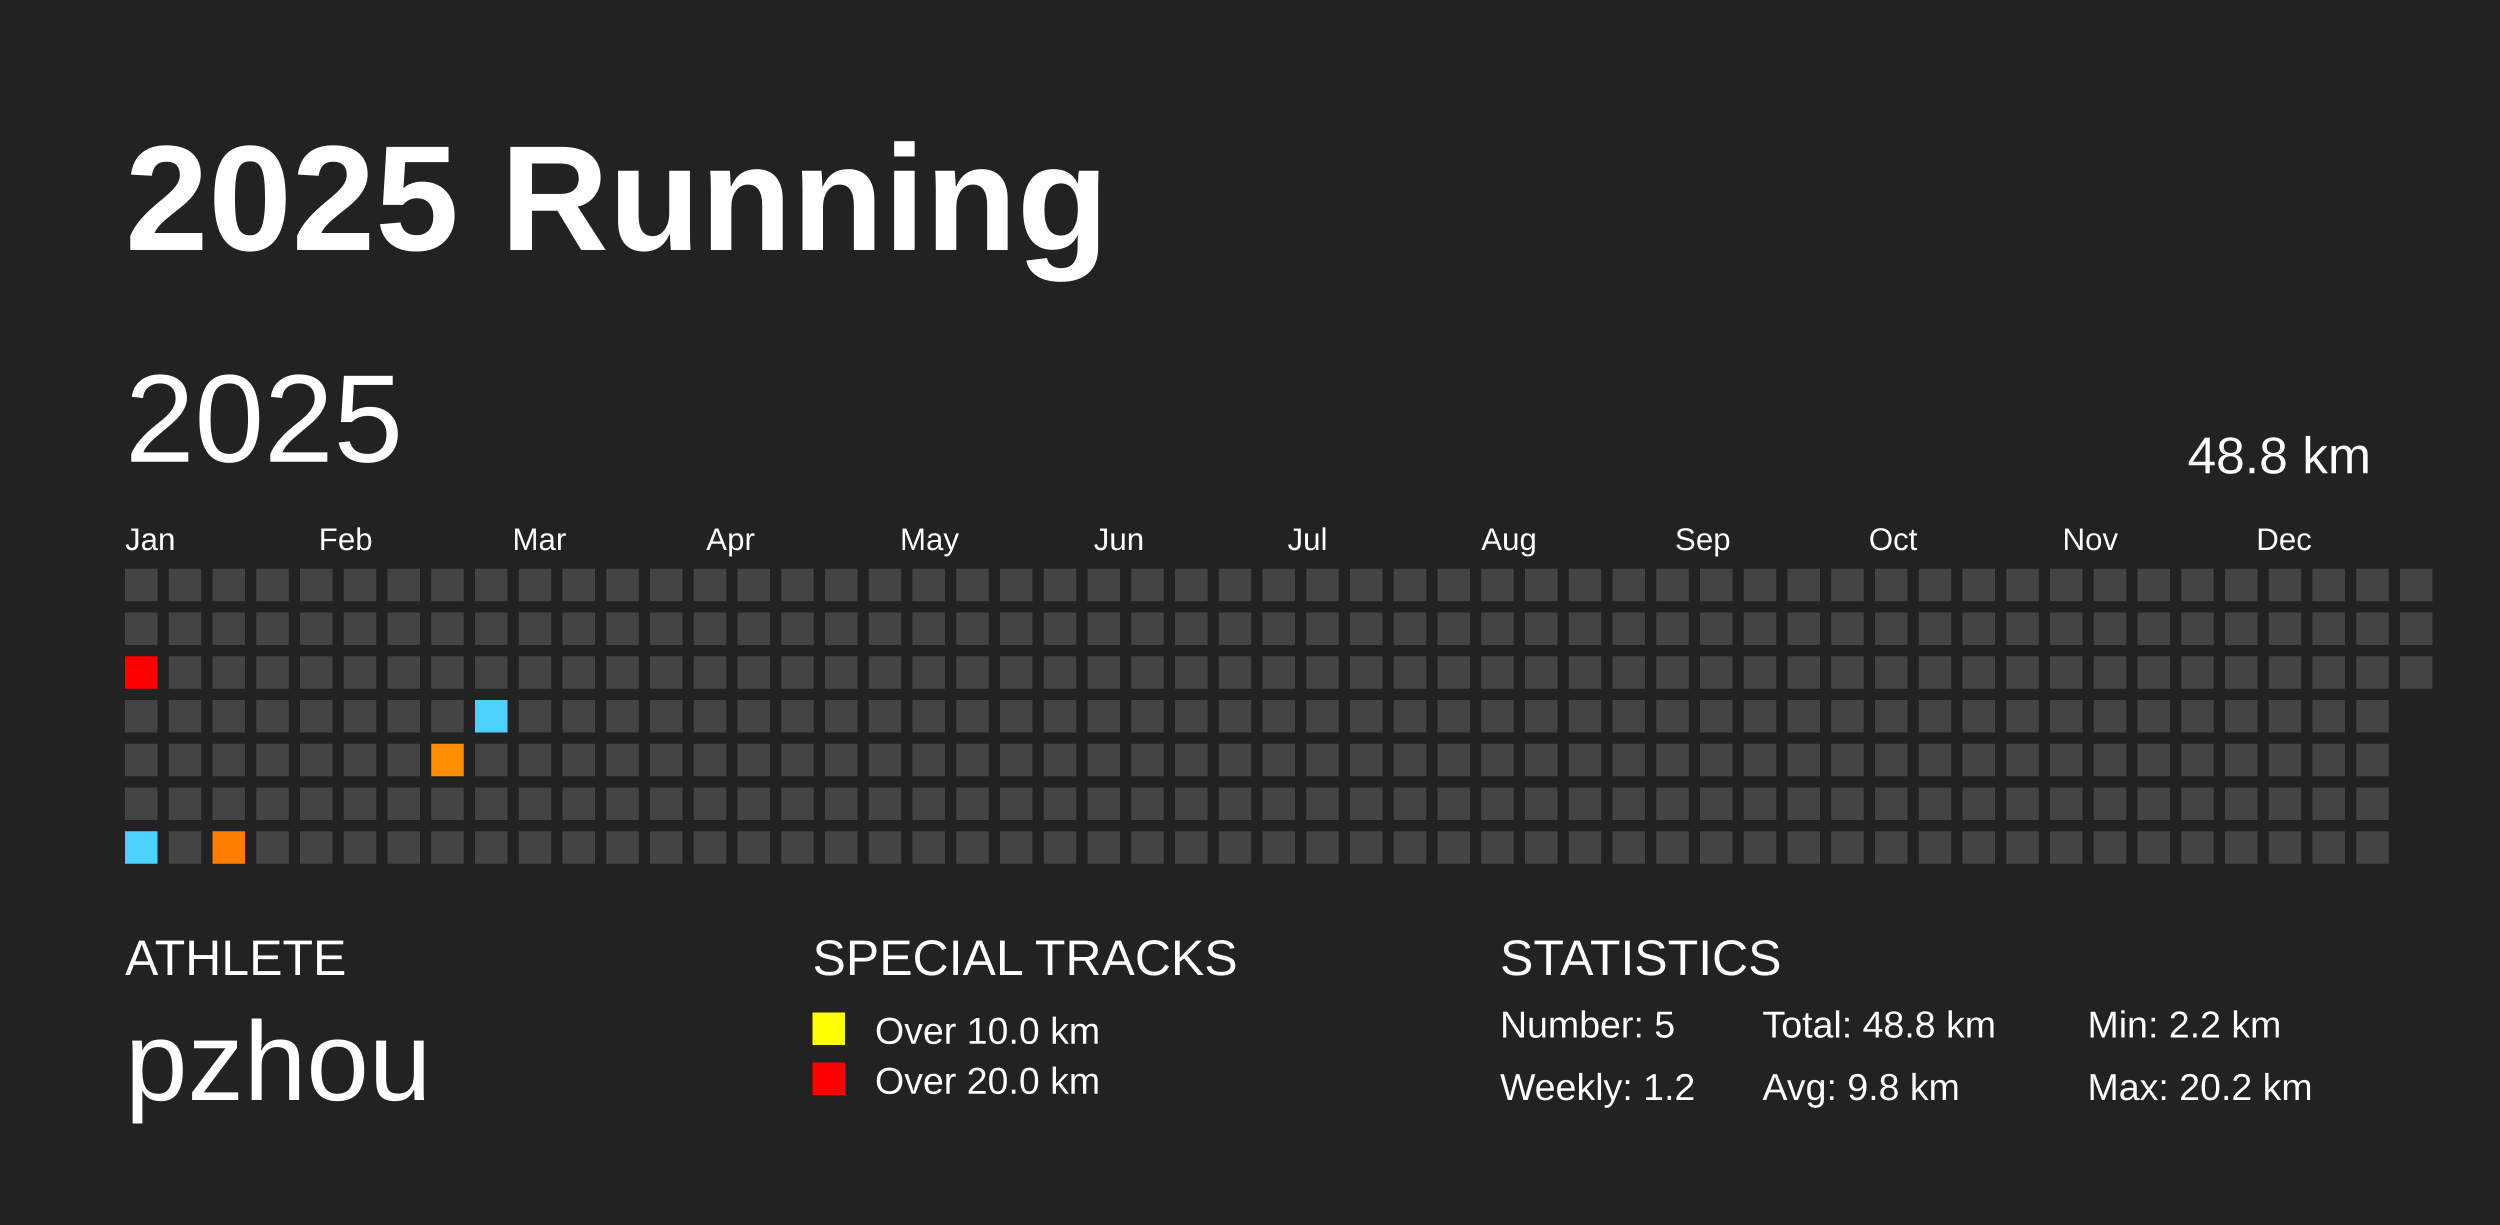
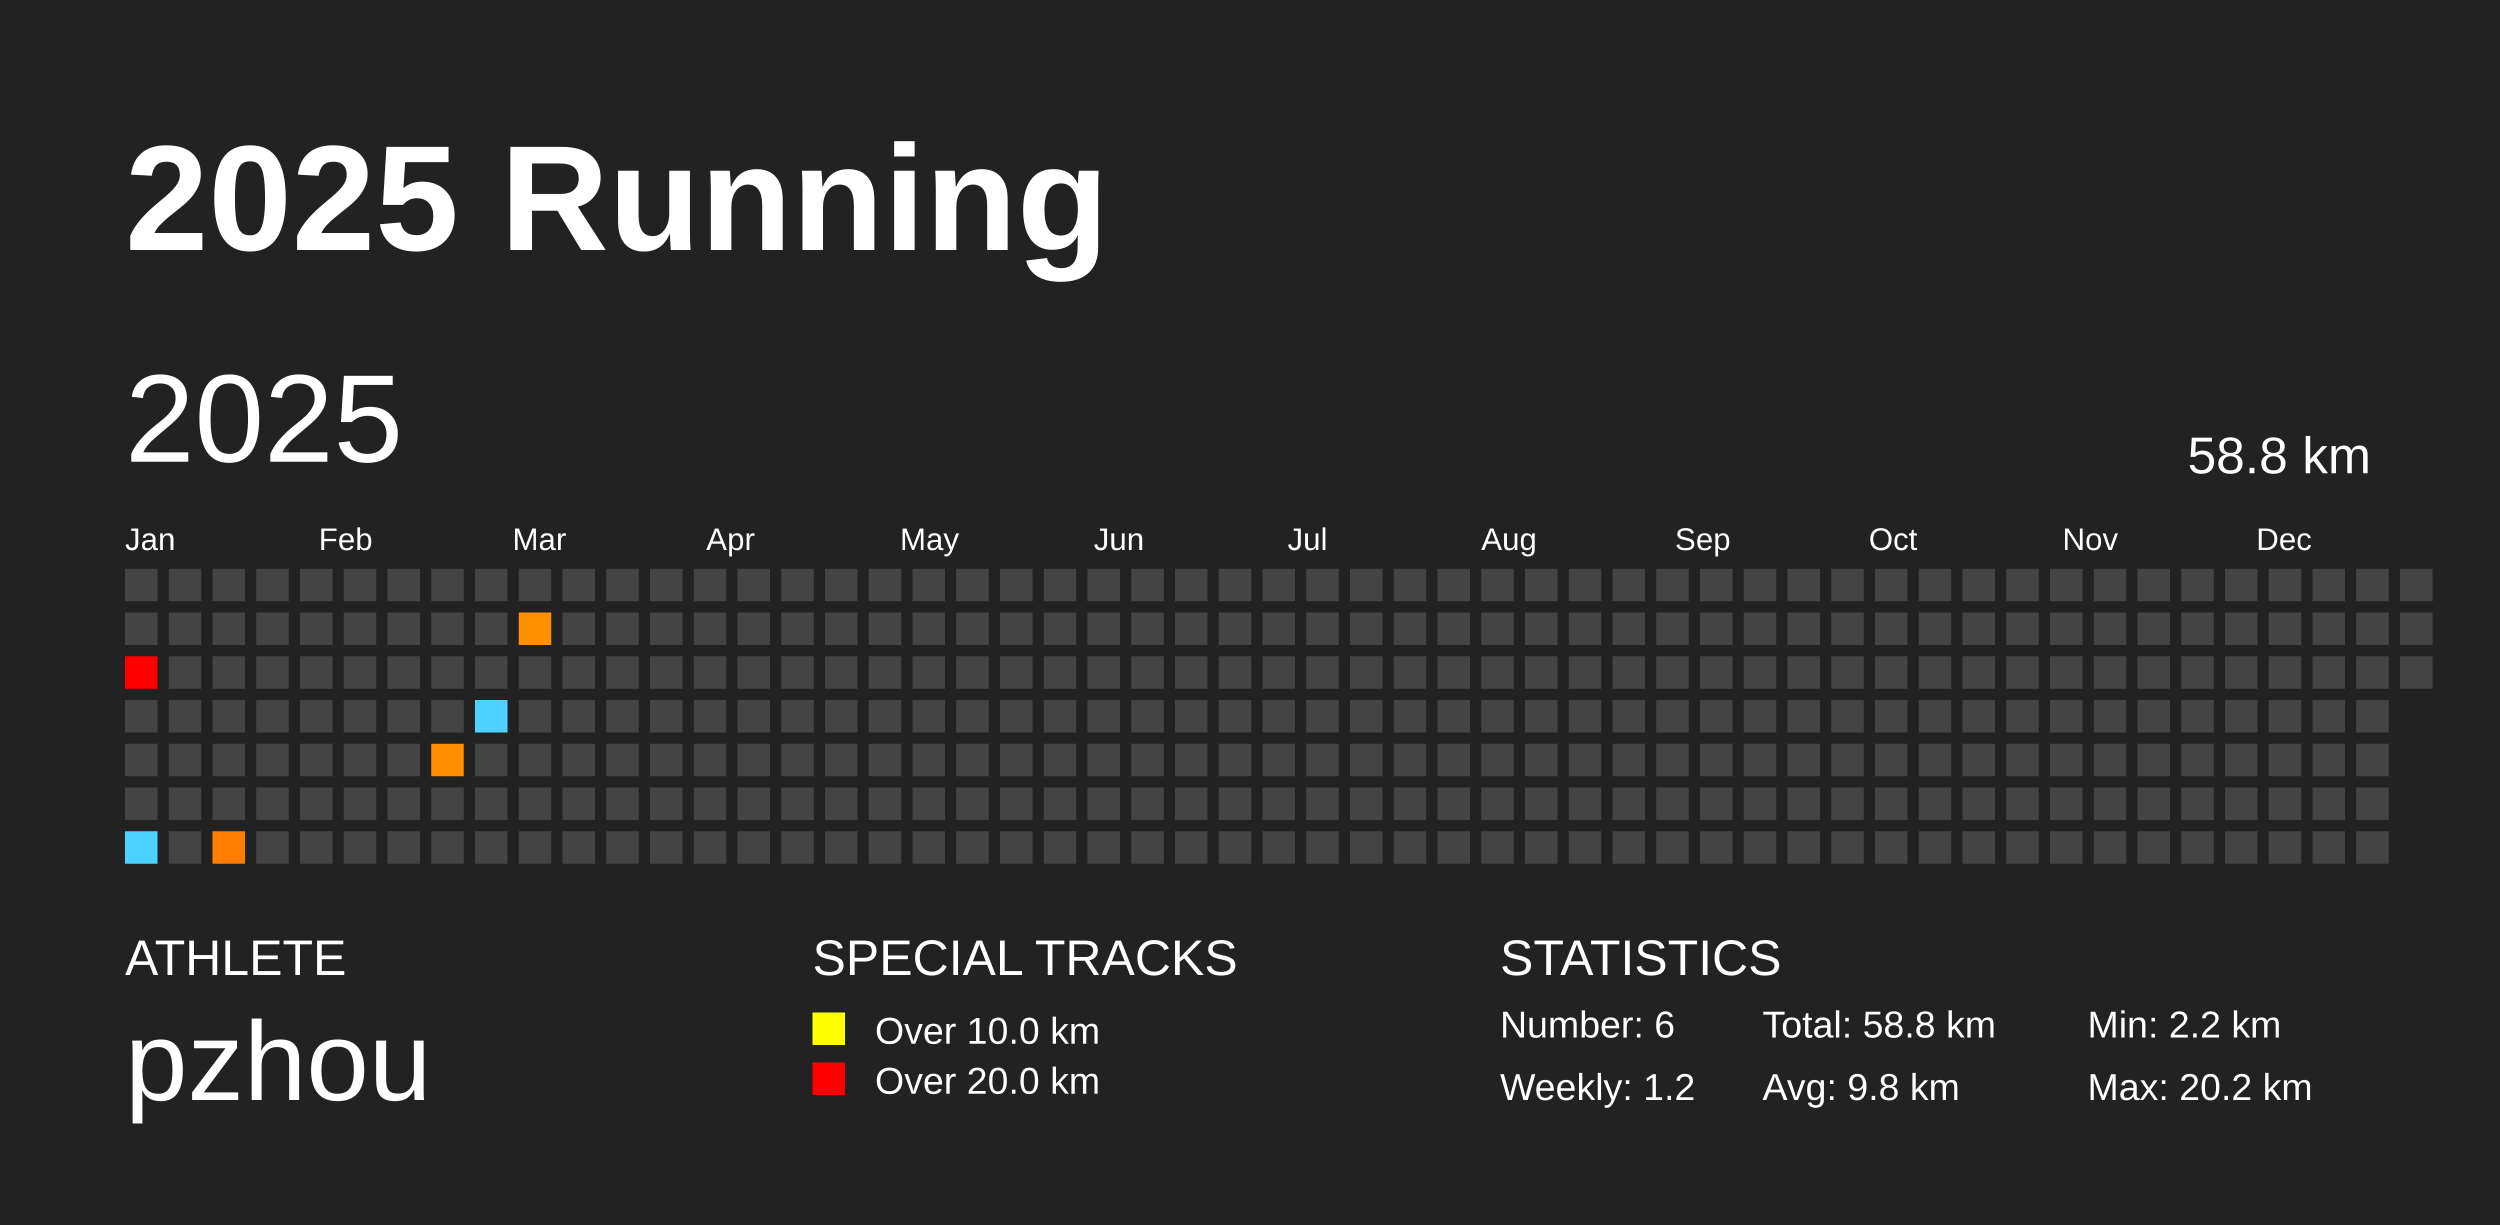
<svg xmlns="http://www.w3.org/2000/svg" baseProfile="full" height="98mm" version="1.1" viewBox="0,0,200,98" width="200mm">
  <defs />
  <rect fill="#222222" height="98" width="200" x="0" y="0" />
  <text fill="#FFFFFF" style="font-size:12px; font-family:Arial; font-weight:bold;" x="10" y="20">2025 Running</text>
  <text fill="#FFFFFF" style="font-size:4px; font-family:Arial" x="10" y="78">ATHLETE</text>
  <text fill="#FFFFFF" style="font-size:9px; font-family:Arial" x="10" y="88">pzhou</text>
  <text fill="#FFFFFF" style="font-size:4px; font-family:Arial" x="65" y="78">SPECIAL TRACKS</text>
  <rect fill="yellow" height="2.6" width="2.6" x="65" y="81" />
  <text fill="#FFFFFF" style="font-size:3px; font-family:Arial" x="70" y="83.5">Over 10.0 km</text>
  <rect fill="red" height="2.6" width="2.6" x="65" y="85" />
  <text fill="#FFFFFF" style="font-size:3px; font-family:Arial" x="70" y="87.5">Over 20.0 km</text>
  <text fill="#FFFFFF" style="font-size:4px; font-family:Arial" x="120" y="78">STATISTICS</text>
-   <text fill="#FFFFFF" style="font-size:3px; font-family:Arial" x="120" y="83">Number: 5</text>
+   <text fill="#FFFFFF" style="font-size:3px; font-family:Arial" x="120" y="83">Number: 6</text>
  <text fill="#FFFFFF" style="font-size:3px; font-family:Arial" x="120" y="88">Weekly: 1.2</text>
-   <text fill="#FFFFFF" style="font-size:3px; font-family:Arial" x="141" y="83">Total: 48.8 km</text>
+   <text fill="#FFFFFF" style="font-size:3px; font-family:Arial" x="141" y="83">Total: 58.8 km</text>
  <text fill="#FFFFFF" style="font-size:3px; font-family:Arial" x="141" y="88">Avg: 9.8 km</text>
  <text fill="#FFFFFF" style="font-size:3px; font-family:Arial" x="167" y="83">Min: 2.2 km</text>
  <text fill="#FFFFFF" style="font-size:3px; font-family:Arial" x="167" y="88">Max: 20.2 km</text>
  <text dominant-baseline="hanging" fill="#FFFFFF" style="font-size:10.0px; font-family:Arial;" x="10" y="30">2025</text>
-   <text dominant-baseline="hanging" fill="#FFFFFF" style="font-size:4.125px; font-family:Arial;" x="175" y="35">48.8 km</text>
+   <text dominant-baseline="hanging" fill="#FFFFFF" style="font-size:4.125px; font-family:Arial;" x="175" y="35">58.8 km</text>
  <text fill="#FFFFFF" style="font-size:2.5px; font-family:Arial" x="10.0" y="44">Jan</text>
  <text fill="#FFFFFF" style="font-size:2.5px; font-family:Arial" x="25.5" y="44">Feb</text>
  <text fill="#FFFFFF" style="font-size:2.5px; font-family:Arial" x="41.0" y="44">Mar</text>
  <text fill="#FFFFFF" style="font-size:2.5px; font-family:Arial" x="56.5" y="44">Apr</text>
  <text fill="#FFFFFF" style="font-size:2.5px; font-family:Arial" x="72.0" y="44">May</text>
  <text fill="#FFFFFF" style="font-size:2.5px; font-family:Arial" x="87.5" y="44">Jun</text>
  <text fill="#FFFFFF" style="font-size:2.5px; font-family:Arial" x="103.0" y="44">Jul</text>
  <text fill="#FFFFFF" style="font-size:2.5px; font-family:Arial" x="118.5" y="44">Aug</text>
  <text fill="#FFFFFF" style="font-size:2.5px; font-family:Arial" x="134.0" y="44">Sep</text>
  <text fill="#FFFFFF" style="font-size:2.5px; font-family:Arial" x="149.5" y="44">Oct</text>
  <text fill="#FFFFFF" style="font-size:2.5px; font-family:Arial" x="165.0" y="44">Nov</text>
  <text fill="#FFFFFF" style="font-size:2.5px; font-family:Arial" x="180.5" y="44">Dec</text>
  <rect fill="#444444" height="2.6" width="2.6" x="10.0" y="45.5" />
  <rect fill="#444444" height="2.6" width="2.6" x="10.0" y="49.0" />
  <rect fill="red" height="2.6" width="2.6" x="10.0" y="52.5" />
  <rect fill="#444444" height="2.6" width="2.6" x="10.0" y="56.0" />
  <rect fill="#444444" height="2.6" width="2.6" x="10.0" y="59.5" />
  <rect fill="#444444" height="2.6" width="2.6" x="10.0" y="63.0" />
  <rect fill="#4dd2ff" height="2.6" width="2.6" x="10.0" y="66.5" />
  <rect fill="#444444" height="2.6" width="2.6" x="13.5" y="45.5" />
  <rect fill="#444444" height="2.6" width="2.6" x="13.5" y="49.0" />
  <rect fill="#444444" height="2.6" width="2.6" x="13.5" y="52.5" />
  <rect fill="#444444" height="2.6" width="2.6" x="13.5" y="56.0" />
  <rect fill="#444444" height="2.6" width="2.6" x="13.5" y="59.5" />
  <rect fill="#444444" height="2.6" width="2.6" x="13.5" y="63.0" />
  <rect fill="#444444" height="2.6" width="2.6" x="13.5" y="66.5" />
  <rect fill="#444444" height="2.6" width="2.6" x="17.0" y="45.5" />
  <rect fill="#444444" height="2.6" width="2.6" x="17.0" y="49.0" />
  <rect fill="#444444" height="2.6" width="2.6" x="17.0" y="52.5" />
  <rect fill="#444444" height="2.6" width="2.6" x="17.0" y="56.0" />
  <rect fill="#444444" height="2.6" width="2.6" x="17.0" y="59.5" />
  <rect fill="#444444" height="2.6" width="2.6" x="17.0" y="63.0" />
  <rect fill="#ff7e00" height="2.6" width="2.6" x="17.0" y="66.5" />
  <rect fill="#444444" height="2.6" width="2.6" x="20.5" y="45.5" />
  <rect fill="#444444" height="2.6" width="2.6" x="20.5" y="49.0" />
  <rect fill="#444444" height="2.6" width="2.6" x="20.5" y="52.5" />
  <rect fill="#444444" height="2.6" width="2.6" x="20.5" y="56.0" />
  <rect fill="#444444" height="2.6" width="2.6" x="20.5" y="59.5" />
  <rect fill="#444444" height="2.6" width="2.6" x="20.5" y="63.0" />
  <rect fill="#444444" height="2.6" width="2.6" x="20.5" y="66.5" />
  <rect fill="#444444" height="2.6" width="2.6" x="24.0" y="45.5" />
  <rect fill="#444444" height="2.6" width="2.6" x="24.0" y="49.0" />
  <rect fill="#444444" height="2.6" width="2.6" x="24.0" y="52.5" />
  <rect fill="#444444" height="2.6" width="2.6" x="24.0" y="56.0" />
  <rect fill="#444444" height="2.6" width="2.6" x="24.0" y="59.5" />
  <rect fill="#444444" height="2.6" width="2.6" x="24.0" y="63.0" />
  <rect fill="#444444" height="2.6" width="2.6" x="24.0" y="66.5" />
  <rect fill="#444444" height="2.6" width="2.6" x="27.5" y="45.5" />
  <rect fill="#444444" height="2.6" width="2.6" x="27.5" y="49.0" />
  <rect fill="#444444" height="2.6" width="2.6" x="27.5" y="52.5" />
  <rect fill="#444444" height="2.6" width="2.6" x="27.5" y="56.0" />
  <rect fill="#444444" height="2.6" width="2.6" x="27.5" y="59.5" />
  <rect fill="#444444" height="2.6" width="2.6" x="27.5" y="63.0" />
  <rect fill="#444444" height="2.6" width="2.6" x="27.5" y="66.5" />
  <rect fill="#444444" height="2.6" width="2.6" x="31.0" y="45.5" />
  <rect fill="#444444" height="2.6" width="2.6" x="31.0" y="49.0" />
  <rect fill="#444444" height="2.6" width="2.6" x="31.0" y="52.5" />
  <rect fill="#444444" height="2.6" width="2.6" x="31.0" y="56.0" />
  <rect fill="#444444" height="2.6" width="2.6" x="31.0" y="59.5" />
  <rect fill="#444444" height="2.6" width="2.6" x="31.0" y="63.0" />
  <rect fill="#444444" height="2.6" width="2.6" x="31.0" y="66.5" />
  <rect fill="#444444" height="2.6" width="2.6" x="34.5" y="45.5" />
  <rect fill="#444444" height="2.6" width="2.6" x="34.5" y="49.0" />
  <rect fill="#444444" height="2.6" width="2.6" x="34.5" y="52.5" />
  <rect fill="#444444" height="2.6" width="2.6" x="34.5" y="56.0" />
  <rect fill="#ff8d00" height="2.6" width="2.6" x="34.5" y="59.5" />
  <rect fill="#444444" height="2.6" width="2.6" x="34.5" y="63.0" />
  <rect fill="#444444" height="2.6" width="2.6" x="34.5" y="66.5" />
  <rect fill="#444444" height="2.6" width="2.6" x="38.0" y="45.5" />
  <rect fill="#444444" height="2.6" width="2.6" x="38.0" y="49.0" />
  <rect fill="#444444" height="2.6" width="2.6" x="38.0" y="52.5" />
  <rect fill="#4dd2ff" height="2.6" width="2.6" x="38.0" y="56.0" />
  <rect fill="#444444" height="2.6" width="2.6" x="38.0" y="59.5" />
  <rect fill="#444444" height="2.6" width="2.6" x="38.0" y="63.0" />
  <rect fill="#444444" height="2.6" width="2.6" x="38.0" y="66.5" />
  <rect fill="#444444" height="2.6" width="2.6" x="41.5" y="45.5" />
-   <rect fill="#444444" height="2.6" width="2.6" x="41.5" y="49.0" />
+   <rect fill="#ff9000" height="2.6" width="2.6" x="41.5" y="49.0" />
  <rect fill="#444444" height="2.6" width="2.6" x="41.5" y="52.5" />
  <rect fill="#444444" height="2.6" width="2.6" x="41.5" y="56.0" />
  <rect fill="#444444" height="2.6" width="2.6" x="41.5" y="59.5" />
  <rect fill="#444444" height="2.6" width="2.6" x="41.5" y="63.0" />
  <rect fill="#444444" height="2.6" width="2.6" x="41.5" y="66.5" />
  <rect fill="#444444" height="2.6" width="2.6" x="45.0" y="45.5" />
  <rect fill="#444444" height="2.6" width="2.6" x="45.0" y="49.0" />
  <rect fill="#444444" height="2.6" width="2.6" x="45.0" y="52.5" />
  <rect fill="#444444" height="2.6" width="2.6" x="45.0" y="56.0" />
  <rect fill="#444444" height="2.6" width="2.6" x="45.0" y="59.5" />
  <rect fill="#444444" height="2.6" width="2.6" x="45.0" y="63.0" />
  <rect fill="#444444" height="2.6" width="2.6" x="45.0" y="66.5" />
  <rect fill="#444444" height="2.6" width="2.6" x="48.5" y="45.5" />
  <rect fill="#444444" height="2.6" width="2.6" x="48.5" y="49.0" />
  <rect fill="#444444" height="2.6" width="2.6" x="48.5" y="52.5" />
  <rect fill="#444444" height="2.6" width="2.6" x="48.5" y="56.0" />
  <rect fill="#444444" height="2.6" width="2.6" x="48.5" y="59.5" />
  <rect fill="#444444" height="2.6" width="2.6" x="48.5" y="63.0" />
  <rect fill="#444444" height="2.6" width="2.6" x="48.5" y="66.5" />
  <rect fill="#444444" height="2.6" width="2.6" x="52.0" y="45.5" />
  <rect fill="#444444" height="2.6" width="2.6" x="52.0" y="49.0" />
  <rect fill="#444444" height="2.6" width="2.6" x="52.0" y="52.5" />
  <rect fill="#444444" height="2.6" width="2.6" x="52.0" y="56.0" />
  <rect fill="#444444" height="2.6" width="2.6" x="52.0" y="59.5" />
  <rect fill="#444444" height="2.6" width="2.6" x="52.0" y="63.0" />
  <rect fill="#444444" height="2.6" width="2.6" x="52.0" y="66.5" />
  <rect fill="#444444" height="2.6" width="2.6" x="55.5" y="45.5" />
  <rect fill="#444444" height="2.6" width="2.6" x="55.5" y="49.0" />
  <rect fill="#444444" height="2.6" width="2.6" x="55.5" y="52.5" />
  <rect fill="#444444" height="2.6" width="2.6" x="55.5" y="56.0" />
  <rect fill="#444444" height="2.6" width="2.6" x="55.5" y="59.5" />
  <rect fill="#444444" height="2.6" width="2.6" x="55.5" y="63.0" />
  <rect fill="#444444" height="2.6" width="2.6" x="55.5" y="66.5" />
  <rect fill="#444444" height="2.6" width="2.6" x="59.0" y="45.5" />
  <rect fill="#444444" height="2.6" width="2.6" x="59.0" y="49.0" />
  <rect fill="#444444" height="2.6" width="2.6" x="59.0" y="52.5" />
  <rect fill="#444444" height="2.6" width="2.6" x="59.0" y="56.0" />
  <rect fill="#444444" height="2.6" width="2.6" x="59.0" y="59.5" />
  <rect fill="#444444" height="2.6" width="2.6" x="59.0" y="63.0" />
  <rect fill="#444444" height="2.6" width="2.6" x="59.0" y="66.5" />
  <rect fill="#444444" height="2.6" width="2.6" x="62.5" y="45.5" />
  <rect fill="#444444" height="2.6" width="2.6" x="62.5" y="49.0" />
  <rect fill="#444444" height="2.6" width="2.6" x="62.5" y="52.5" />
  <rect fill="#444444" height="2.6" width="2.6" x="62.5" y="56.0" />
  <rect fill="#444444" height="2.6" width="2.6" x="62.5" y="59.5" />
  <rect fill="#444444" height="2.6" width="2.6" x="62.5" y="63.0" />
  <rect fill="#444444" height="2.6" width="2.6" x="62.5" y="66.5" />
  <rect fill="#444444" height="2.6" width="2.6" x="66.0" y="45.5" />
  <rect fill="#444444" height="2.6" width="2.6" x="66.0" y="49.0" />
  <rect fill="#444444" height="2.6" width="2.6" x="66.0" y="52.5" />
  <rect fill="#444444" height="2.6" width="2.6" x="66.0" y="56.0" />
  <rect fill="#444444" height="2.6" width="2.6" x="66.0" y="59.5" />
  <rect fill="#444444" height="2.6" width="2.6" x="66.0" y="63.0" />
  <rect fill="#444444" height="2.6" width="2.6" x="66.0" y="66.5" />
  <rect fill="#444444" height="2.6" width="2.6" x="69.5" y="45.5" />
  <rect fill="#444444" height="2.6" width="2.6" x="69.5" y="49.0" />
  <rect fill="#444444" height="2.6" width="2.6" x="69.5" y="52.5" />
  <rect fill="#444444" height="2.6" width="2.6" x="69.5" y="56.0" />
  <rect fill="#444444" height="2.6" width="2.6" x="69.5" y="59.5" />
  <rect fill="#444444" height="2.6" width="2.6" x="69.5" y="63.0" />
  <rect fill="#444444" height="2.6" width="2.6" x="69.5" y="66.5" />
  <rect fill="#444444" height="2.6" width="2.6" x="73.0" y="45.5" />
  <rect fill="#444444" height="2.6" width="2.6" x="73.0" y="49.0" />
  <rect fill="#444444" height="2.6" width="2.6" x="73.0" y="52.5" />
  <rect fill="#444444" height="2.6" width="2.6" x="73.0" y="56.0" />
  <rect fill="#444444" height="2.6" width="2.6" x="73.0" y="59.5" />
  <rect fill="#444444" height="2.6" width="2.6" x="73.0" y="63.0" />
  <rect fill="#444444" height="2.6" width="2.6" x="73.0" y="66.5" />
  <rect fill="#444444" height="2.6" width="2.6" x="76.5" y="45.5" />
  <rect fill="#444444" height="2.6" width="2.6" x="76.5" y="49.0" />
  <rect fill="#444444" height="2.6" width="2.6" x="76.5" y="52.5" />
  <rect fill="#444444" height="2.6" width="2.6" x="76.5" y="56.0" />
  <rect fill="#444444" height="2.6" width="2.6" x="76.5" y="59.5" />
  <rect fill="#444444" height="2.6" width="2.6" x="76.5" y="63.0" />
  <rect fill="#444444" height="2.6" width="2.6" x="76.5" y="66.5" />
  <rect fill="#444444" height="2.6" width="2.6" x="80.0" y="45.5" />
  <rect fill="#444444" height="2.6" width="2.6" x="80.0" y="49.0" />
  <rect fill="#444444" height="2.6" width="2.6" x="80.0" y="52.5" />
  <rect fill="#444444" height="2.6" width="2.6" x="80.0" y="56.0" />
  <rect fill="#444444" height="2.6" width="2.6" x="80.0" y="59.5" />
  <rect fill="#444444" height="2.6" width="2.6" x="80.0" y="63.0" />
  <rect fill="#444444" height="2.6" width="2.6" x="80.0" y="66.5" />
  <rect fill="#444444" height="2.6" width="2.6" x="83.5" y="45.5" />
  <rect fill="#444444" height="2.6" width="2.6" x="83.5" y="49.0" />
  <rect fill="#444444" height="2.6" width="2.6" x="83.5" y="52.5" />
  <rect fill="#444444" height="2.6" width="2.6" x="83.5" y="56.0" />
  <rect fill="#444444" height="2.6" width="2.6" x="83.5" y="59.5" />
  <rect fill="#444444" height="2.6" width="2.6" x="83.5" y="63.0" />
  <rect fill="#444444" height="2.6" width="2.6" x="83.5" y="66.5" />
  <rect fill="#444444" height="2.6" width="2.6" x="87.0" y="45.5" />
  <rect fill="#444444" height="2.6" width="2.6" x="87.0" y="49.0" />
  <rect fill="#444444" height="2.6" width="2.6" x="87.0" y="52.5" />
  <rect fill="#444444" height="2.6" width="2.6" x="87.0" y="56.0" />
  <rect fill="#444444" height="2.6" width="2.6" x="87.0" y="59.5" />
  <rect fill="#444444" height="2.6" width="2.6" x="87.0" y="63.0" />
  <rect fill="#444444" height="2.6" width="2.6" x="87.0" y="66.5" />
  <rect fill="#444444" height="2.6" width="2.6" x="90.5" y="45.5" />
  <rect fill="#444444" height="2.6" width="2.6" x="90.5" y="49.0" />
  <rect fill="#444444" height="2.6" width="2.6" x="90.5" y="52.5" />
  <rect fill="#444444" height="2.6" width="2.6" x="90.5" y="56.0" />
  <rect fill="#444444" height="2.6" width="2.6" x="90.5" y="59.5" />
  <rect fill="#444444" height="2.6" width="2.6" x="90.5" y="63.0" />
  <rect fill="#444444" height="2.6" width="2.6" x="90.5" y="66.5" />
  <rect fill="#444444" height="2.6" width="2.6" x="94.0" y="45.5" />
  <rect fill="#444444" height="2.6" width="2.6" x="94.0" y="49.0" />
  <rect fill="#444444" height="2.6" width="2.6" x="94.0" y="52.5" />
  <rect fill="#444444" height="2.6" width="2.6" x="94.0" y="56.0" />
  <rect fill="#444444" height="2.6" width="2.6" x="94.0" y="59.5" />
  <rect fill="#444444" height="2.6" width="2.6" x="94.0" y="63.0" />
  <rect fill="#444444" height="2.6" width="2.6" x="94.0" y="66.5" />
  <rect fill="#444444" height="2.6" width="2.6" x="97.5" y="45.5" />
  <rect fill="#444444" height="2.6" width="2.6" x="97.5" y="49.0" />
  <rect fill="#444444" height="2.6" width="2.6" x="97.5" y="52.5" />
  <rect fill="#444444" height="2.6" width="2.6" x="97.5" y="56.0" />
  <rect fill="#444444" height="2.6" width="2.6" x="97.5" y="59.5" />
  <rect fill="#444444" height="2.6" width="2.6" x="97.5" y="63.0" />
  <rect fill="#444444" height="2.6" width="2.6" x="97.5" y="66.5" />
  <rect fill="#444444" height="2.6" width="2.6" x="101.0" y="45.5" />
  <rect fill="#444444" height="2.6" width="2.6" x="101.0" y="49.0" />
  <rect fill="#444444" height="2.6" width="2.6" x="101.0" y="52.5" />
  <rect fill="#444444" height="2.6" width="2.6" x="101.0" y="56.0" />
  <rect fill="#444444" height="2.6" width="2.6" x="101.0" y="59.5" />
  <rect fill="#444444" height="2.6" width="2.6" x="101.0" y="63.0" />
  <rect fill="#444444" height="2.6" width="2.6" x="101.0" y="66.5" />
  <rect fill="#444444" height="2.6" width="2.6" x="104.5" y="45.5" />
  <rect fill="#444444" height="2.6" width="2.6" x="104.5" y="49.0" />
  <rect fill="#444444" height="2.6" width="2.6" x="104.5" y="52.5" />
  <rect fill="#444444" height="2.6" width="2.6" x="104.5" y="56.0" />
  <rect fill="#444444" height="2.6" width="2.6" x="104.5" y="59.5" />
  <rect fill="#444444" height="2.6" width="2.6" x="104.5" y="63.0" />
  <rect fill="#444444" height="2.6" width="2.6" x="104.5" y="66.5" />
  <rect fill="#444444" height="2.6" width="2.6" x="108.0" y="45.5" />
  <rect fill="#444444" height="2.6" width="2.6" x="108.0" y="49.0" />
  <rect fill="#444444" height="2.6" width="2.6" x="108.0" y="52.5" />
  <rect fill="#444444" height="2.6" width="2.6" x="108.0" y="56.0" />
  <rect fill="#444444" height="2.6" width="2.6" x="108.0" y="59.5" />
  <rect fill="#444444" height="2.6" width="2.6" x="108.0" y="63.0" />
  <rect fill="#444444" height="2.6" width="2.6" x="108.0" y="66.5" />
  <rect fill="#444444" height="2.6" width="2.6" x="111.5" y="45.5" />
  <rect fill="#444444" height="2.6" width="2.6" x="111.5" y="49.0" />
  <rect fill="#444444" height="2.6" width="2.6" x="111.5" y="52.5" />
  <rect fill="#444444" height="2.6" width="2.6" x="111.5" y="56.0" />
  <rect fill="#444444" height="2.6" width="2.6" x="111.5" y="59.5" />
  <rect fill="#444444" height="2.6" width="2.6" x="111.5" y="63.0" />
  <rect fill="#444444" height="2.6" width="2.6" x="111.5" y="66.5" />
  <rect fill="#444444" height="2.6" width="2.6" x="115.0" y="45.5" />
  <rect fill="#444444" height="2.6" width="2.6" x="115.0" y="49.0" />
  <rect fill="#444444" height="2.6" width="2.6" x="115.0" y="52.5" />
  <rect fill="#444444" height="2.6" width="2.6" x="115.0" y="56.0" />
  <rect fill="#444444" height="2.6" width="2.6" x="115.0" y="59.5" />
  <rect fill="#444444" height="2.6" width="2.6" x="115.0" y="63.0" />
  <rect fill="#444444" height="2.6" width="2.6" x="115.0" y="66.5" />
  <rect fill="#444444" height="2.6" width="2.6" x="118.5" y="45.5" />
  <rect fill="#444444" height="2.6" width="2.6" x="118.5" y="49.0" />
  <rect fill="#444444" height="2.6" width="2.6" x="118.5" y="52.5" />
  <rect fill="#444444" height="2.6" width="2.6" x="118.5" y="56.0" />
  <rect fill="#444444" height="2.6" width="2.6" x="118.5" y="59.5" />
  <rect fill="#444444" height="2.6" width="2.6" x="118.5" y="63.0" />
  <rect fill="#444444" height="2.6" width="2.6" x="118.5" y="66.5" />
  <rect fill="#444444" height="2.6" width="2.6" x="122.0" y="45.5" />
  <rect fill="#444444" height="2.6" width="2.6" x="122.0" y="49.0" />
  <rect fill="#444444" height="2.6" width="2.6" x="122.0" y="52.5" />
  <rect fill="#444444" height="2.6" width="2.6" x="122.0" y="56.0" />
  <rect fill="#444444" height="2.6" width="2.6" x="122.0" y="59.5" />
  <rect fill="#444444" height="2.6" width="2.6" x="122.0" y="63.0" />
  <rect fill="#444444" height="2.6" width="2.6" x="122.0" y="66.5" />
  <rect fill="#444444" height="2.6" width="2.6" x="125.5" y="45.5" />
  <rect fill="#444444" height="2.6" width="2.6" x="125.5" y="49.0" />
  <rect fill="#444444" height="2.6" width="2.6" x="125.5" y="52.5" />
  <rect fill="#444444" height="2.6" width="2.6" x="125.5" y="56.0" />
  <rect fill="#444444" height="2.6" width="2.6" x="125.5" y="59.5" />
  <rect fill="#444444" height="2.6" width="2.6" x="125.5" y="63.0" />
  <rect fill="#444444" height="2.6" width="2.6" x="125.5" y="66.5" />
  <rect fill="#444444" height="2.6" width="2.6" x="129.0" y="45.5" />
  <rect fill="#444444" height="2.6" width="2.6" x="129.0" y="49.0" />
  <rect fill="#444444" height="2.6" width="2.6" x="129.0" y="52.5" />
  <rect fill="#444444" height="2.6" width="2.6" x="129.0" y="56.0" />
  <rect fill="#444444" height="2.6" width="2.6" x="129.0" y="59.5" />
  <rect fill="#444444" height="2.6" width="2.6" x="129.0" y="63.0" />
  <rect fill="#444444" height="2.6" width="2.6" x="129.0" y="66.5" />
  <rect fill="#444444" height="2.6" width="2.6" x="132.5" y="45.5" />
  <rect fill="#444444" height="2.6" width="2.6" x="132.5" y="49.0" />
  <rect fill="#444444" height="2.6" width="2.6" x="132.5" y="52.5" />
  <rect fill="#444444" height="2.6" width="2.6" x="132.5" y="56.0" />
  <rect fill="#444444" height="2.6" width="2.6" x="132.5" y="59.5" />
  <rect fill="#444444" height="2.6" width="2.6" x="132.5" y="63.0" />
  <rect fill="#444444" height="2.6" width="2.6" x="132.5" y="66.5" />
  <rect fill="#444444" height="2.6" width="2.6" x="136.0" y="45.5" />
  <rect fill="#444444" height="2.6" width="2.6" x="136.0" y="49.0" />
  <rect fill="#444444" height="2.6" width="2.6" x="136.0" y="52.5" />
  <rect fill="#444444" height="2.6" width="2.6" x="136.0" y="56.0" />
  <rect fill="#444444" height="2.6" width="2.6" x="136.0" y="59.5" />
  <rect fill="#444444" height="2.6" width="2.6" x="136.0" y="63.0" />
  <rect fill="#444444" height="2.6" width="2.6" x="136.0" y="66.5" />
  <rect fill="#444444" height="2.6" width="2.6" x="139.5" y="45.5" />
  <rect fill="#444444" height="2.6" width="2.6" x="139.5" y="49.0" />
  <rect fill="#444444" height="2.6" width="2.6" x="139.5" y="52.5" />
  <rect fill="#444444" height="2.6" width="2.6" x="139.5" y="56.0" />
  <rect fill="#444444" height="2.6" width="2.6" x="139.5" y="59.5" />
  <rect fill="#444444" height="2.6" width="2.6" x="139.5" y="63.0" />
  <rect fill="#444444" height="2.6" width="2.6" x="139.5" y="66.5" />
  <rect fill="#444444" height="2.6" width="2.6" x="143.0" y="45.5" />
  <rect fill="#444444" height="2.6" width="2.6" x="143.0" y="49.0" />
  <rect fill="#444444" height="2.6" width="2.6" x="143.0" y="52.5" />
  <rect fill="#444444" height="2.6" width="2.6" x="143.0" y="56.0" />
  <rect fill="#444444" height="2.6" width="2.6" x="143.0" y="59.5" />
  <rect fill="#444444" height="2.6" width="2.6" x="143.0" y="63.0" />
  <rect fill="#444444" height="2.6" width="2.6" x="143.0" y="66.5" />
  <rect fill="#444444" height="2.6" width="2.6" x="146.5" y="45.5" />
  <rect fill="#444444" height="2.6" width="2.6" x="146.5" y="49.0" />
  <rect fill="#444444" height="2.6" width="2.6" x="146.5" y="52.5" />
  <rect fill="#444444" height="2.6" width="2.6" x="146.5" y="56.0" />
  <rect fill="#444444" height="2.6" width="2.6" x="146.5" y="59.5" />
  <rect fill="#444444" height="2.6" width="2.6" x="146.5" y="63.0" />
  <rect fill="#444444" height="2.6" width="2.6" x="146.5" y="66.5" />
  <rect fill="#444444" height="2.6" width="2.6" x="150.0" y="45.5" />
  <rect fill="#444444" height="2.6" width="2.6" x="150.0" y="49.0" />
  <rect fill="#444444" height="2.6" width="2.6" x="150.0" y="52.5" />
  <rect fill="#444444" height="2.6" width="2.6" x="150.0" y="56.0" />
  <rect fill="#444444" height="2.6" width="2.6" x="150.0" y="59.5" />
  <rect fill="#444444" height="2.6" width="2.6" x="150.0" y="63.0" />
  <rect fill="#444444" height="2.6" width="2.6" x="150.0" y="66.5" />
  <rect fill="#444444" height="2.6" width="2.6" x="153.5" y="45.5" />
  <rect fill="#444444" height="2.6" width="2.6" x="153.5" y="49.0" />
  <rect fill="#444444" height="2.6" width="2.6" x="153.5" y="52.5" />
  <rect fill="#444444" height="2.6" width="2.6" x="153.5" y="56.0" />
  <rect fill="#444444" height="2.6" width="2.6" x="153.5" y="59.5" />
  <rect fill="#444444" height="2.6" width="2.6" x="153.5" y="63.0" />
  <rect fill="#444444" height="2.6" width="2.6" x="153.5" y="66.5" />
  <rect fill="#444444" height="2.6" width="2.6" x="157.0" y="45.5" />
  <rect fill="#444444" height="2.6" width="2.6" x="157.0" y="49.0" />
  <rect fill="#444444" height="2.6" width="2.6" x="157.0" y="52.5" />
  <rect fill="#444444" height="2.6" width="2.6" x="157.0" y="56.0" />
  <rect fill="#444444" height="2.6" width="2.6" x="157.0" y="59.5" />
  <rect fill="#444444" height="2.6" width="2.6" x="157.0" y="63.0" />
  <rect fill="#444444" height="2.6" width="2.6" x="157.0" y="66.5" />
  <rect fill="#444444" height="2.6" width="2.6" x="160.5" y="45.5" />
  <rect fill="#444444" height="2.6" width="2.6" x="160.5" y="49.0" />
  <rect fill="#444444" height="2.6" width="2.6" x="160.5" y="52.5" />
  <rect fill="#444444" height="2.6" width="2.6" x="160.5" y="56.0" />
  <rect fill="#444444" height="2.6" width="2.6" x="160.5" y="59.5" />
  <rect fill="#444444" height="2.6" width="2.6" x="160.5" y="63.0" />
  <rect fill="#444444" height="2.6" width="2.6" x="160.5" y="66.5" />
  <rect fill="#444444" height="2.6" width="2.6" x="164.0" y="45.5" />
  <rect fill="#444444" height="2.6" width="2.6" x="164.0" y="49.0" />
  <rect fill="#444444" height="2.6" width="2.6" x="164.0" y="52.5" />
  <rect fill="#444444" height="2.6" width="2.6" x="164.0" y="56.0" />
  <rect fill="#444444" height="2.6" width="2.6" x="164.0" y="59.5" />
  <rect fill="#444444" height="2.6" width="2.6" x="164.0" y="63.0" />
  <rect fill="#444444" height="2.6" width="2.6" x="164.0" y="66.5" />
  <rect fill="#444444" height="2.6" width="2.6" x="167.5" y="45.5" />
  <rect fill="#444444" height="2.6" width="2.6" x="167.5" y="49.0" />
  <rect fill="#444444" height="2.6" width="2.6" x="167.5" y="52.5" />
  <rect fill="#444444" height="2.6" width="2.6" x="167.5" y="56.0" />
  <rect fill="#444444" height="2.6" width="2.6" x="167.5" y="59.5" />
  <rect fill="#444444" height="2.6" width="2.6" x="167.5" y="63.0" />
  <rect fill="#444444" height="2.6" width="2.6" x="167.5" y="66.5" />
  <rect fill="#444444" height="2.6" width="2.6" x="171.0" y="45.5" />
  <rect fill="#444444" height="2.6" width="2.6" x="171.0" y="49.0" />
  <rect fill="#444444" height="2.6" width="2.6" x="171.0" y="52.5" />
  <rect fill="#444444" height="2.6" width="2.6" x="171.0" y="56.0" />
  <rect fill="#444444" height="2.6" width="2.6" x="171.0" y="59.5" />
  <rect fill="#444444" height="2.6" width="2.6" x="171.0" y="63.0" />
  <rect fill="#444444" height="2.6" width="2.6" x="171.0" y="66.5" />
  <rect fill="#444444" height="2.6" width="2.6" x="174.5" y="45.5" />
  <rect fill="#444444" height="2.6" width="2.6" x="174.5" y="49.0" />
  <rect fill="#444444" height="2.6" width="2.6" x="174.5" y="52.5" />
  <rect fill="#444444" height="2.6" width="2.6" x="174.5" y="56.0" />
  <rect fill="#444444" height="2.6" width="2.6" x="174.5" y="59.5" />
  <rect fill="#444444" height="2.6" width="2.6" x="174.5" y="63.0" />
  <rect fill="#444444" height="2.6" width="2.6" x="174.5" y="66.5" />
  <rect fill="#444444" height="2.6" width="2.6" x="178.0" y="45.5" />
  <rect fill="#444444" height="2.6" width="2.6" x="178.0" y="49.0" />
  <rect fill="#444444" height="2.6" width="2.6" x="178.0" y="52.5" />
  <rect fill="#444444" height="2.6" width="2.6" x="178.0" y="56.0" />
  <rect fill="#444444" height="2.6" width="2.6" x="178.0" y="59.5" />
  <rect fill="#444444" height="2.6" width="2.6" x="178.0" y="63.0" />
  <rect fill="#444444" height="2.6" width="2.6" x="178.0" y="66.5" />
  <rect fill="#444444" height="2.6" width="2.6" x="181.5" y="45.5" />
  <rect fill="#444444" height="2.6" width="2.6" x="181.5" y="49.0" />
  <rect fill="#444444" height="2.6" width="2.6" x="181.5" y="52.5" />
  <rect fill="#444444" height="2.6" width="2.6" x="181.5" y="56.0" />
  <rect fill="#444444" height="2.6" width="2.6" x="181.5" y="59.5" />
  <rect fill="#444444" height="2.6" width="2.6" x="181.5" y="63.0" />
  <rect fill="#444444" height="2.6" width="2.6" x="181.5" y="66.5" />
  <rect fill="#444444" height="2.6" width="2.6" x="185.0" y="45.5" />
  <rect fill="#444444" height="2.6" width="2.6" x="185.0" y="49.0" />
  <rect fill="#444444" height="2.6" width="2.6" x="185.0" y="52.5" />
  <rect fill="#444444" height="2.6" width="2.6" x="185.0" y="56.0" />
  <rect fill="#444444" height="2.6" width="2.6" x="185.0" y="59.5" />
  <rect fill="#444444" height="2.6" width="2.6" x="185.0" y="63.0" />
  <rect fill="#444444" height="2.6" width="2.6" x="185.0" y="66.5" />
  <rect fill="#444444" height="2.6" width="2.6" x="188.5" y="45.5" />
  <rect fill="#444444" height="2.6" width="2.6" x="188.5" y="49.0" />
  <rect fill="#444444" height="2.6" width="2.6" x="188.5" y="52.5" />
  <rect fill="#444444" height="2.6" width="2.6" x="188.5" y="56.0" />
  <rect fill="#444444" height="2.6" width="2.6" x="188.5" y="59.5" />
  <rect fill="#444444" height="2.6" width="2.6" x="188.5" y="63.0" />
  <rect fill="#444444" height="2.6" width="2.6" x="188.5" y="66.5" />
  <rect fill="#444444" height="2.6" width="2.6" x="192.0" y="45.5" />
  <rect fill="#444444" height="2.6" width="2.6" x="192.0" y="49.0" />
  <rect fill="#444444" height="2.6" width="2.6" x="192.0" y="52.5" />
</svg>
